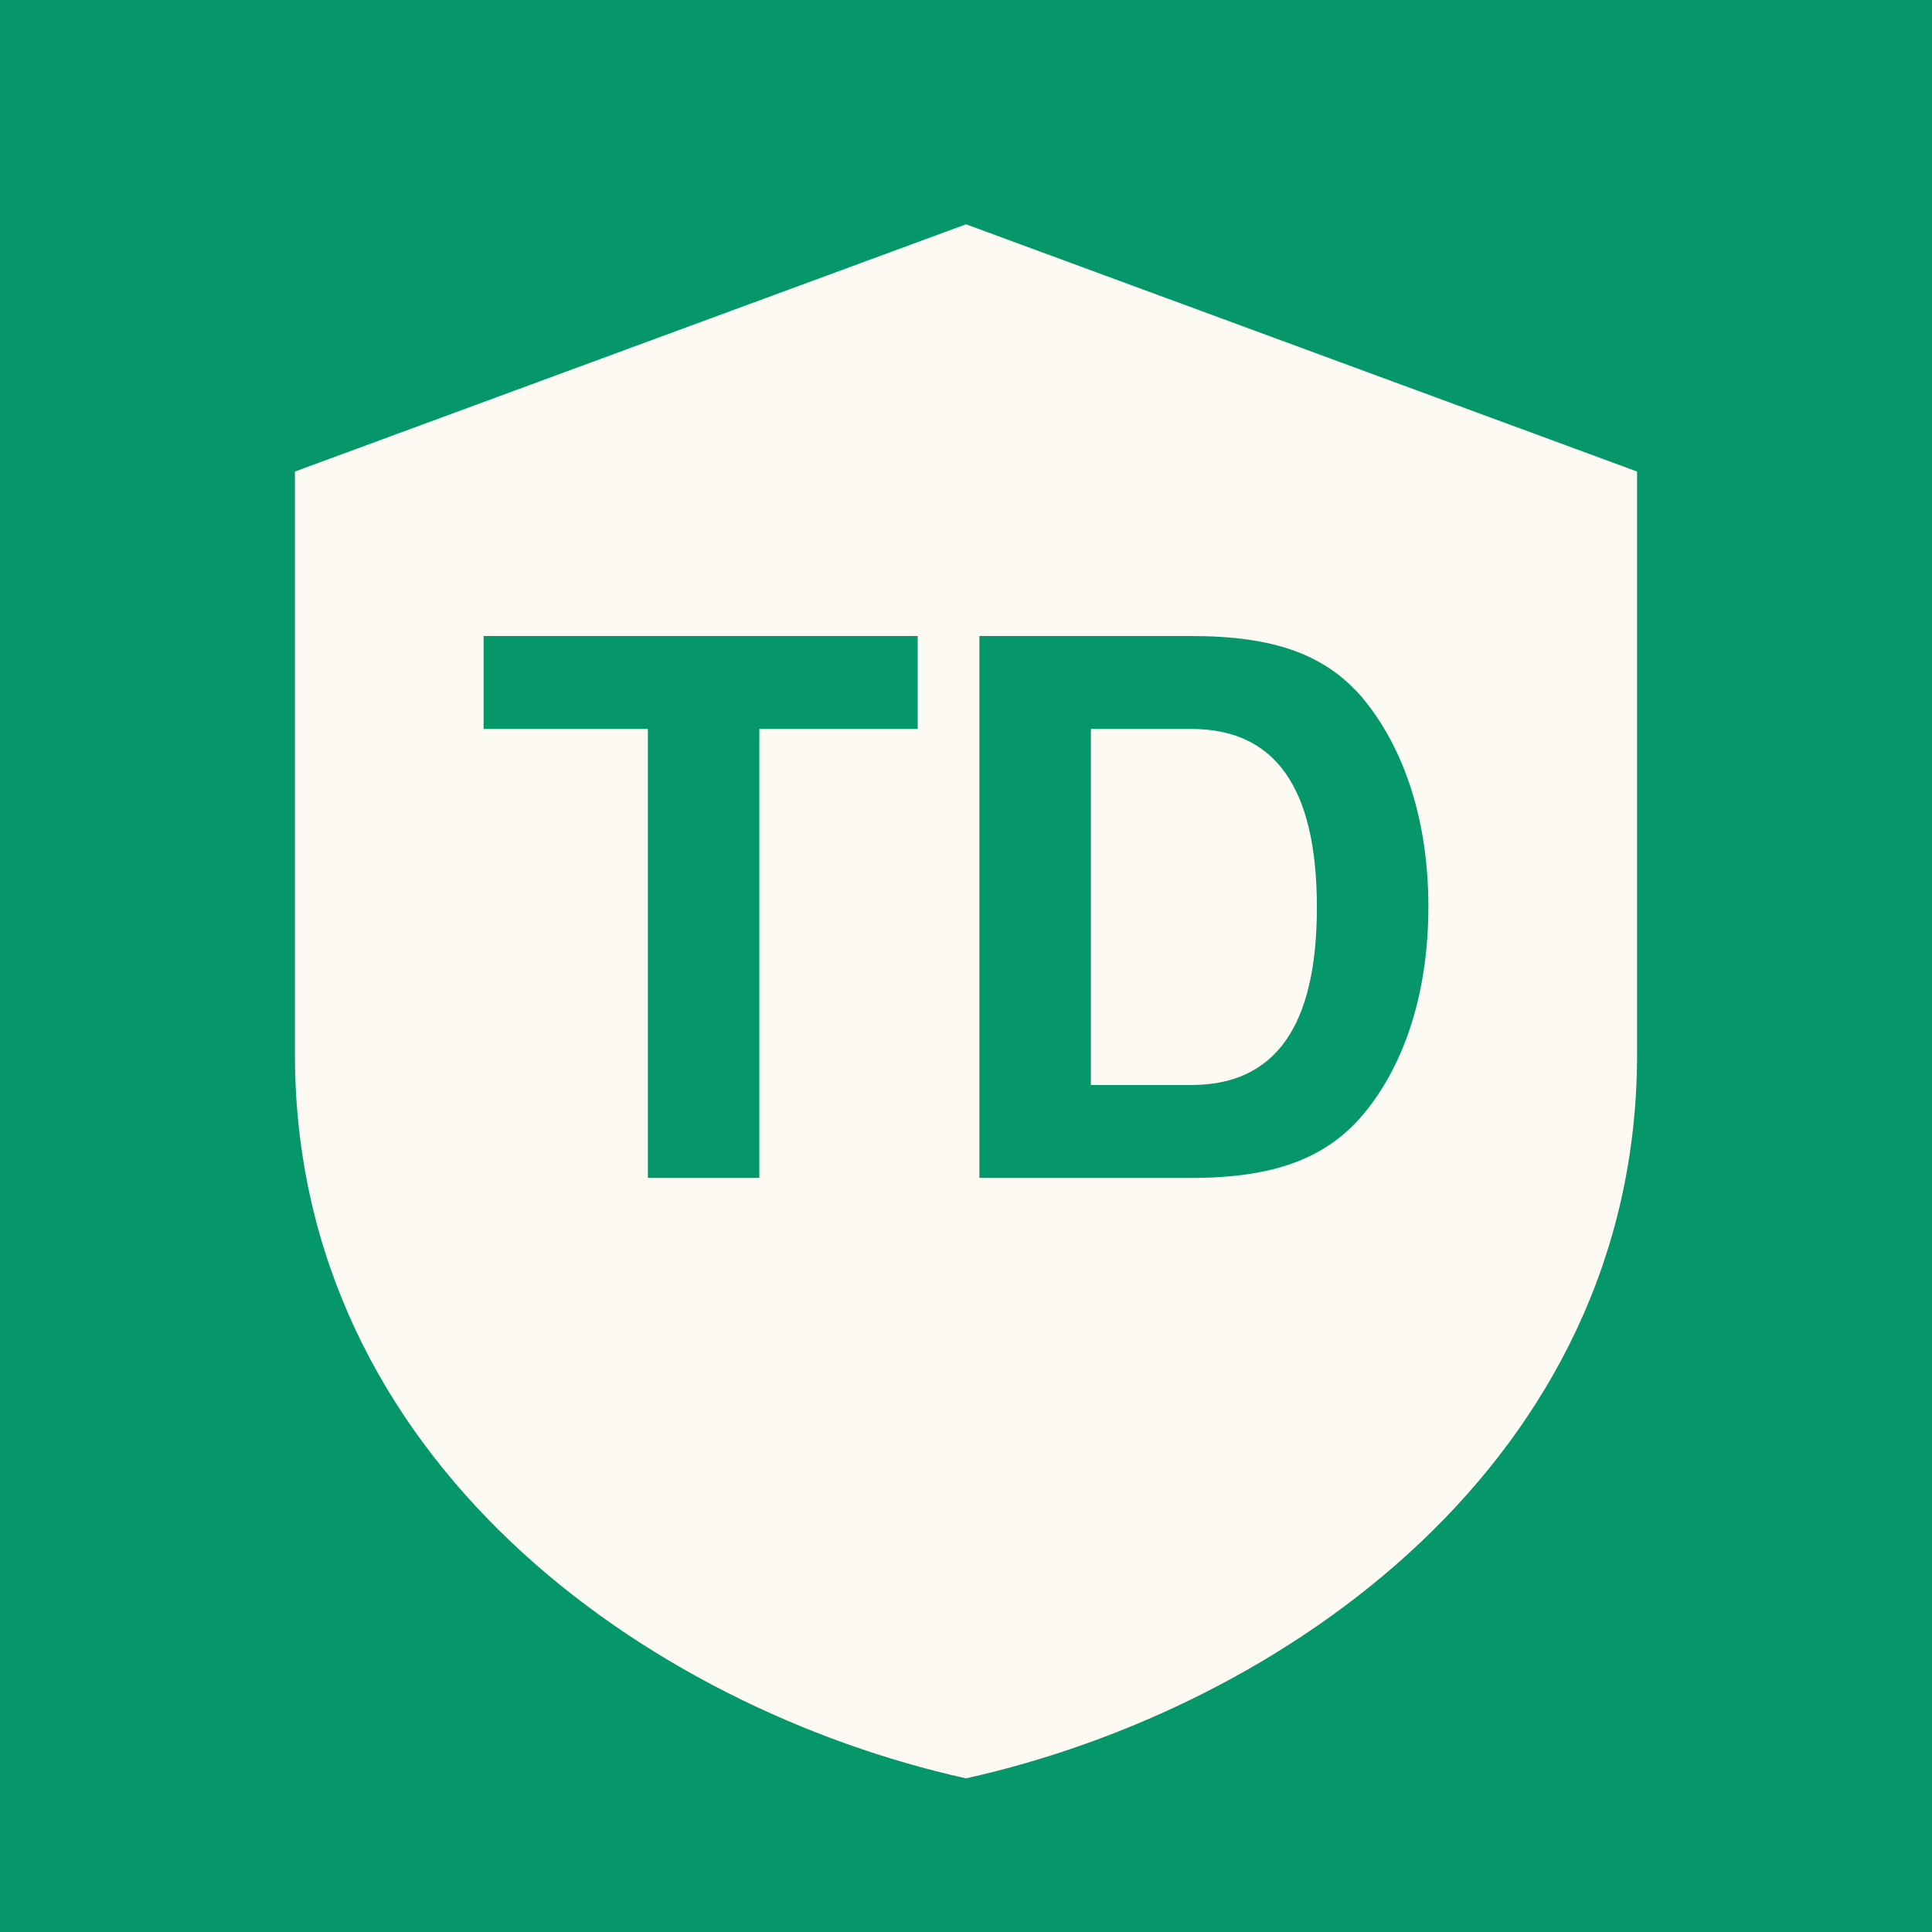
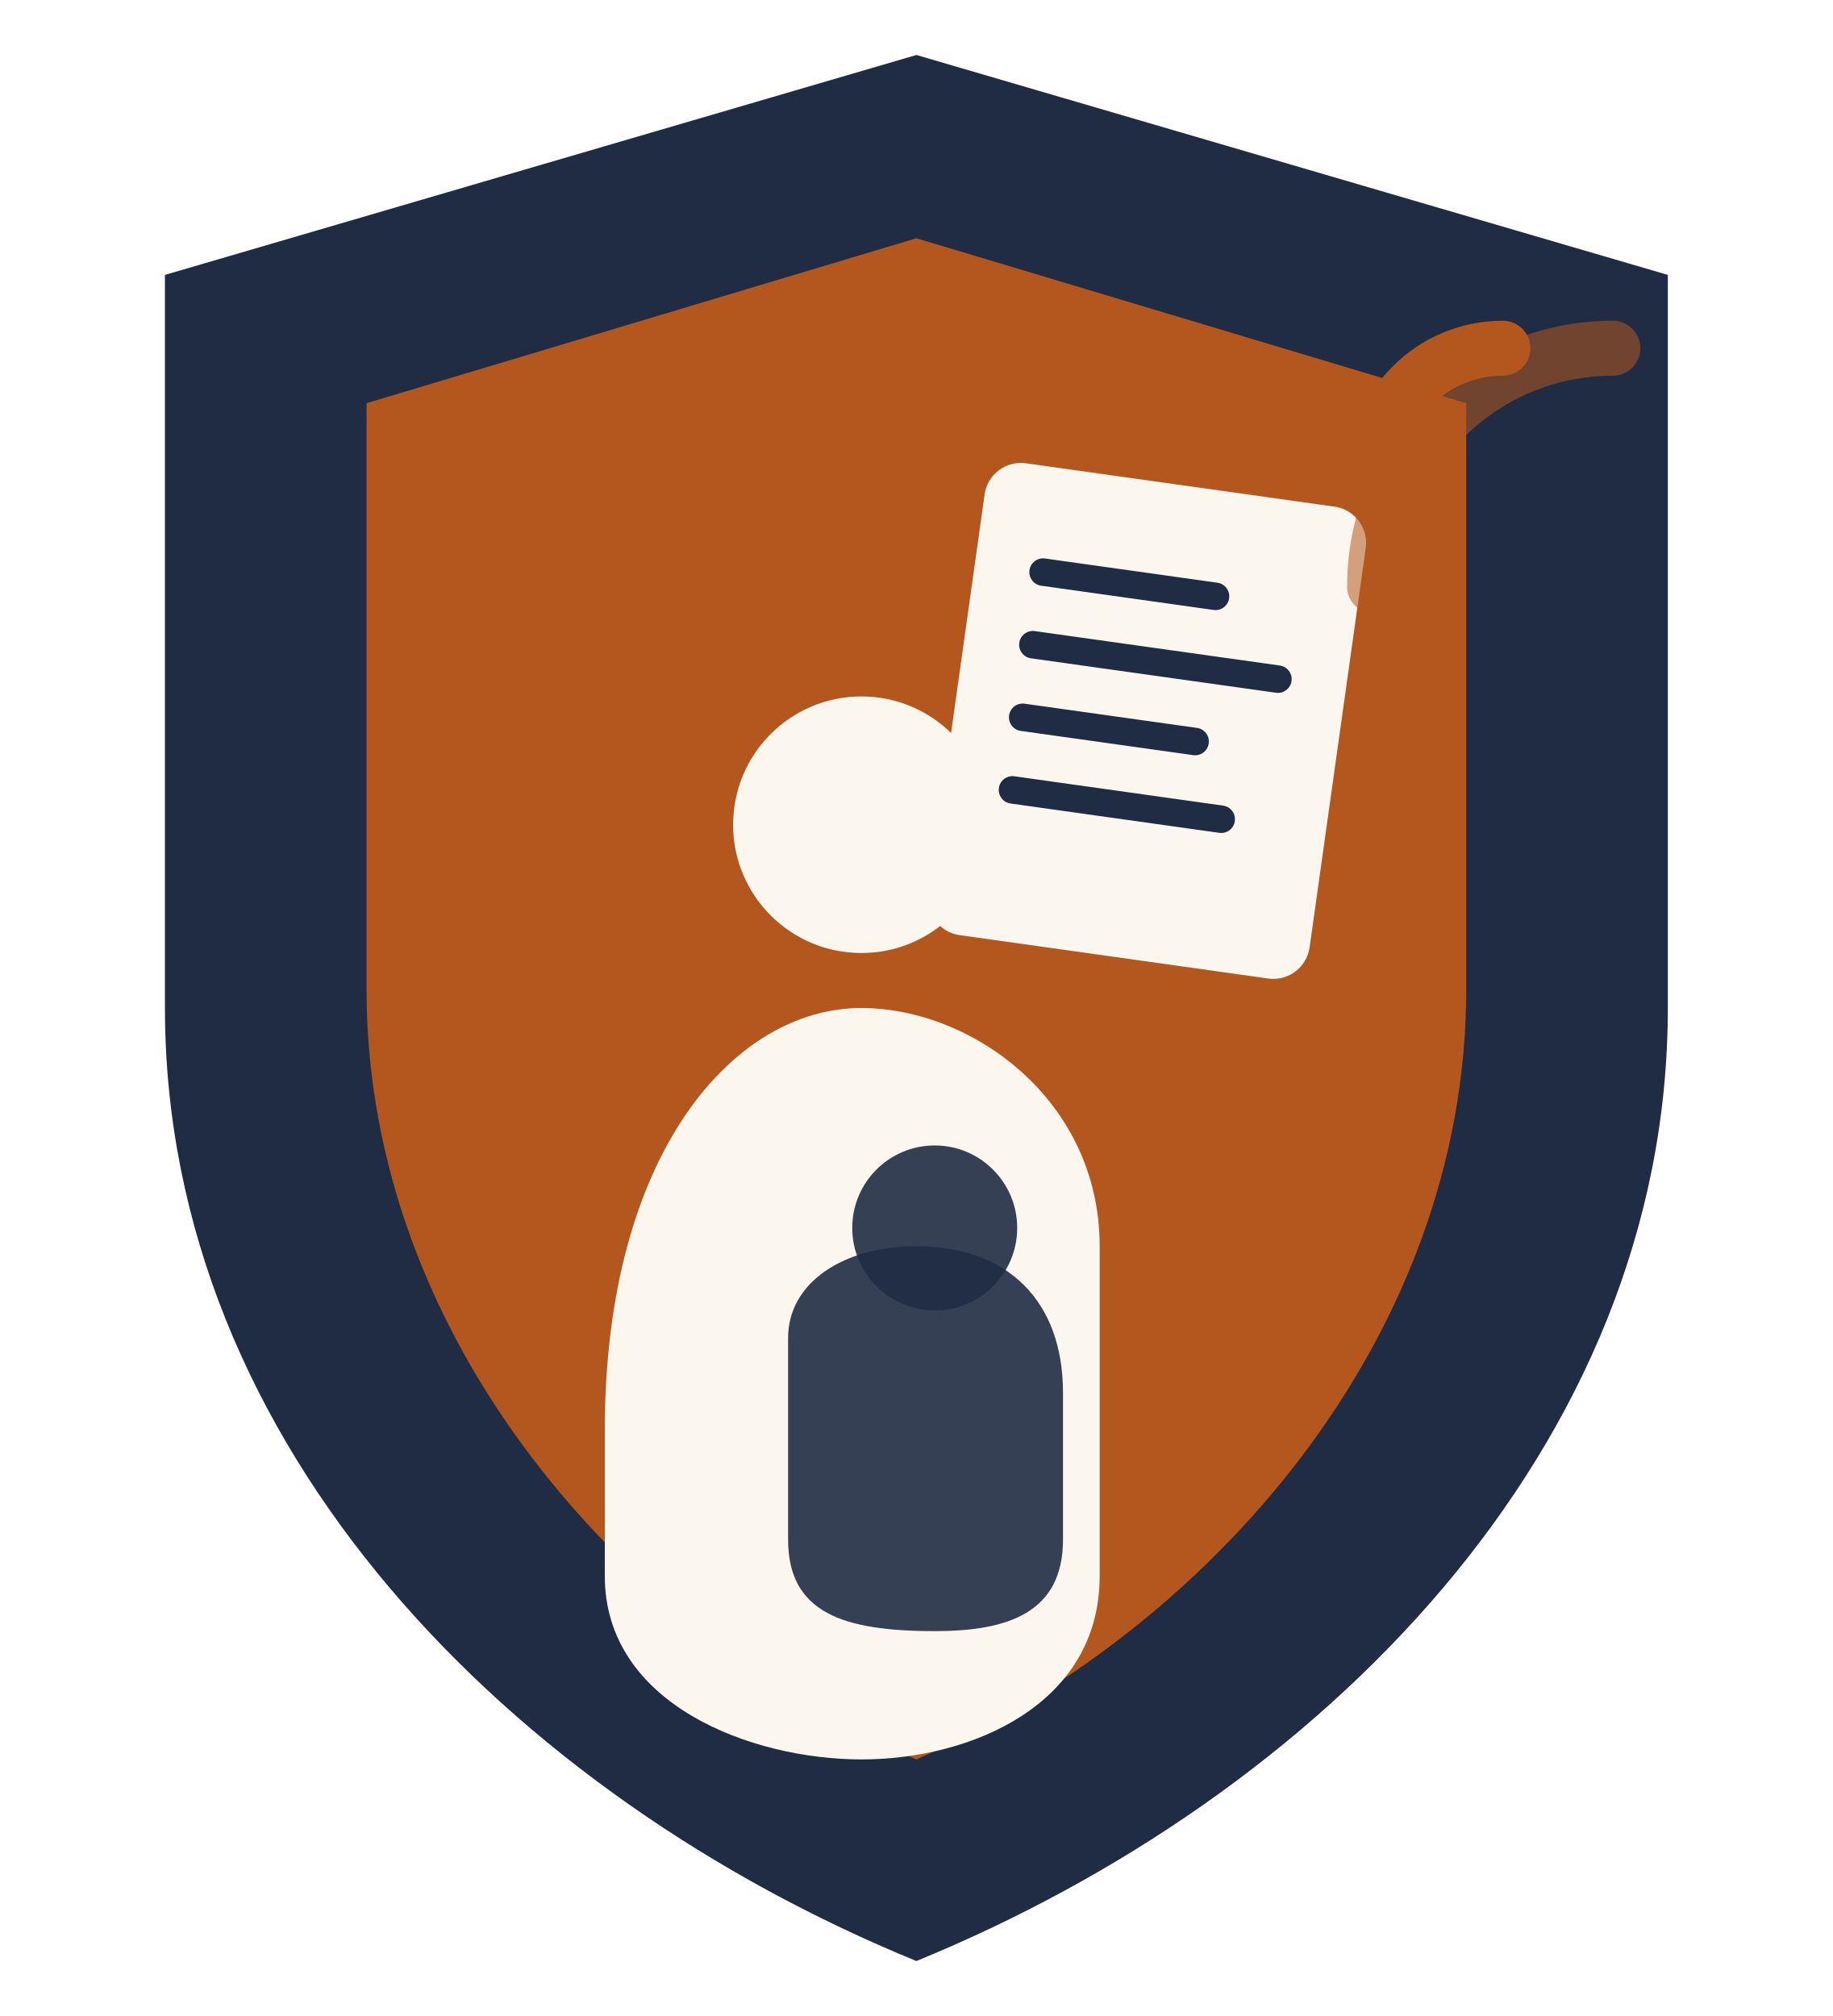
- <svg xmlns="http://www.w3.org/2000/svg" width="512" height="512" viewBox="0 0 512 512">
-   <rect width="512" height="512" fill="#059669" />
-   <g transform="translate(22 22)">
-     <path d="M 234 37.44                L 56.16 102.96                L 56.16 257.4                C 56.16 365.04, 149.76 430.56, 234 449.28                C 318.24 430.56, 411.84 365.04, 411.84 257.4                L 411.84 102.96 Z" fill="#fdfaf3" stroke="#fdfaf3" stroke-width="0" />
-     <text x="234" y="290.16" text-anchor="middle" font-family="Helvetica, Arial, sans-serif" font-weight="900" font-size="197" fill="#059669">TD</text>
+ <svg xmlns="http://www.w3.org/2000/svg" viewBox="0 0 200 220" role="img" aria-label="Tengo Derechos">
+   <path d="M100 6 L18 30 L18 110 C18 158 56 196 100 214 C144 196 182 158 182 110 L182 30 Z" fill="#1f2c44" />
+   <path d="M100 26 L40 44 L40 108 C40 146 68 178 100 192 C132 178 160 146 160 108 L160 44 Z" fill="#b4571f" />
+   <g transform="translate(108 50) rotate(8)">
+     <rect width="42" height="52" rx="4" fill="#fbf7ef" />
+     <rect x="6" y="10" width="22" height="3" rx="1.5" fill="#1f2c44" />
+     <rect x="6" y="18" width="30" height="3" rx="1.5" fill="#1f2c44" />
+     <rect x="6" y="26" width="22" height="3" rx="1.5" fill="#1f2c44" />
+     <rect x="6" y="34" width="26" height="3" rx="1.5" fill="#1f2c44" />
+   </g>
+   <g transform="translate(150 38)" fill="none" stroke="#b4571f" stroke-width="6" stroke-linecap="round">
+     <path d="M0 14 A14 14 0 0 1 14 0" />
+     <path d="M0 26 A26 26 0 0 1 26 0" opacity="0.55" />
+   </g>
+   <g transform="translate(56 76)">
+     <circle cx="38" cy="14" r="14" fill="#fbf7ef" />
+     <path d="M10 80 C10 50 24 34 38 34 C50 34 64 44 64 60 L64 96 C64 110 50 116 38 116 C26 116 10 110 10 96 Z" fill="#fbf7ef" />
+     <circle cx="46" cy="58" r="9" fill="#1f2c44" opacity="0.9" />
+     <path d="M30 70 C30 64 36 60 44 60 C54 60 60 66 60 76 L60 92 C60 100 54 102 46 102 C36 102 30 100 30 92 Z" fill="#1f2c44" opacity="0.9" />
  </g>
</svg>
